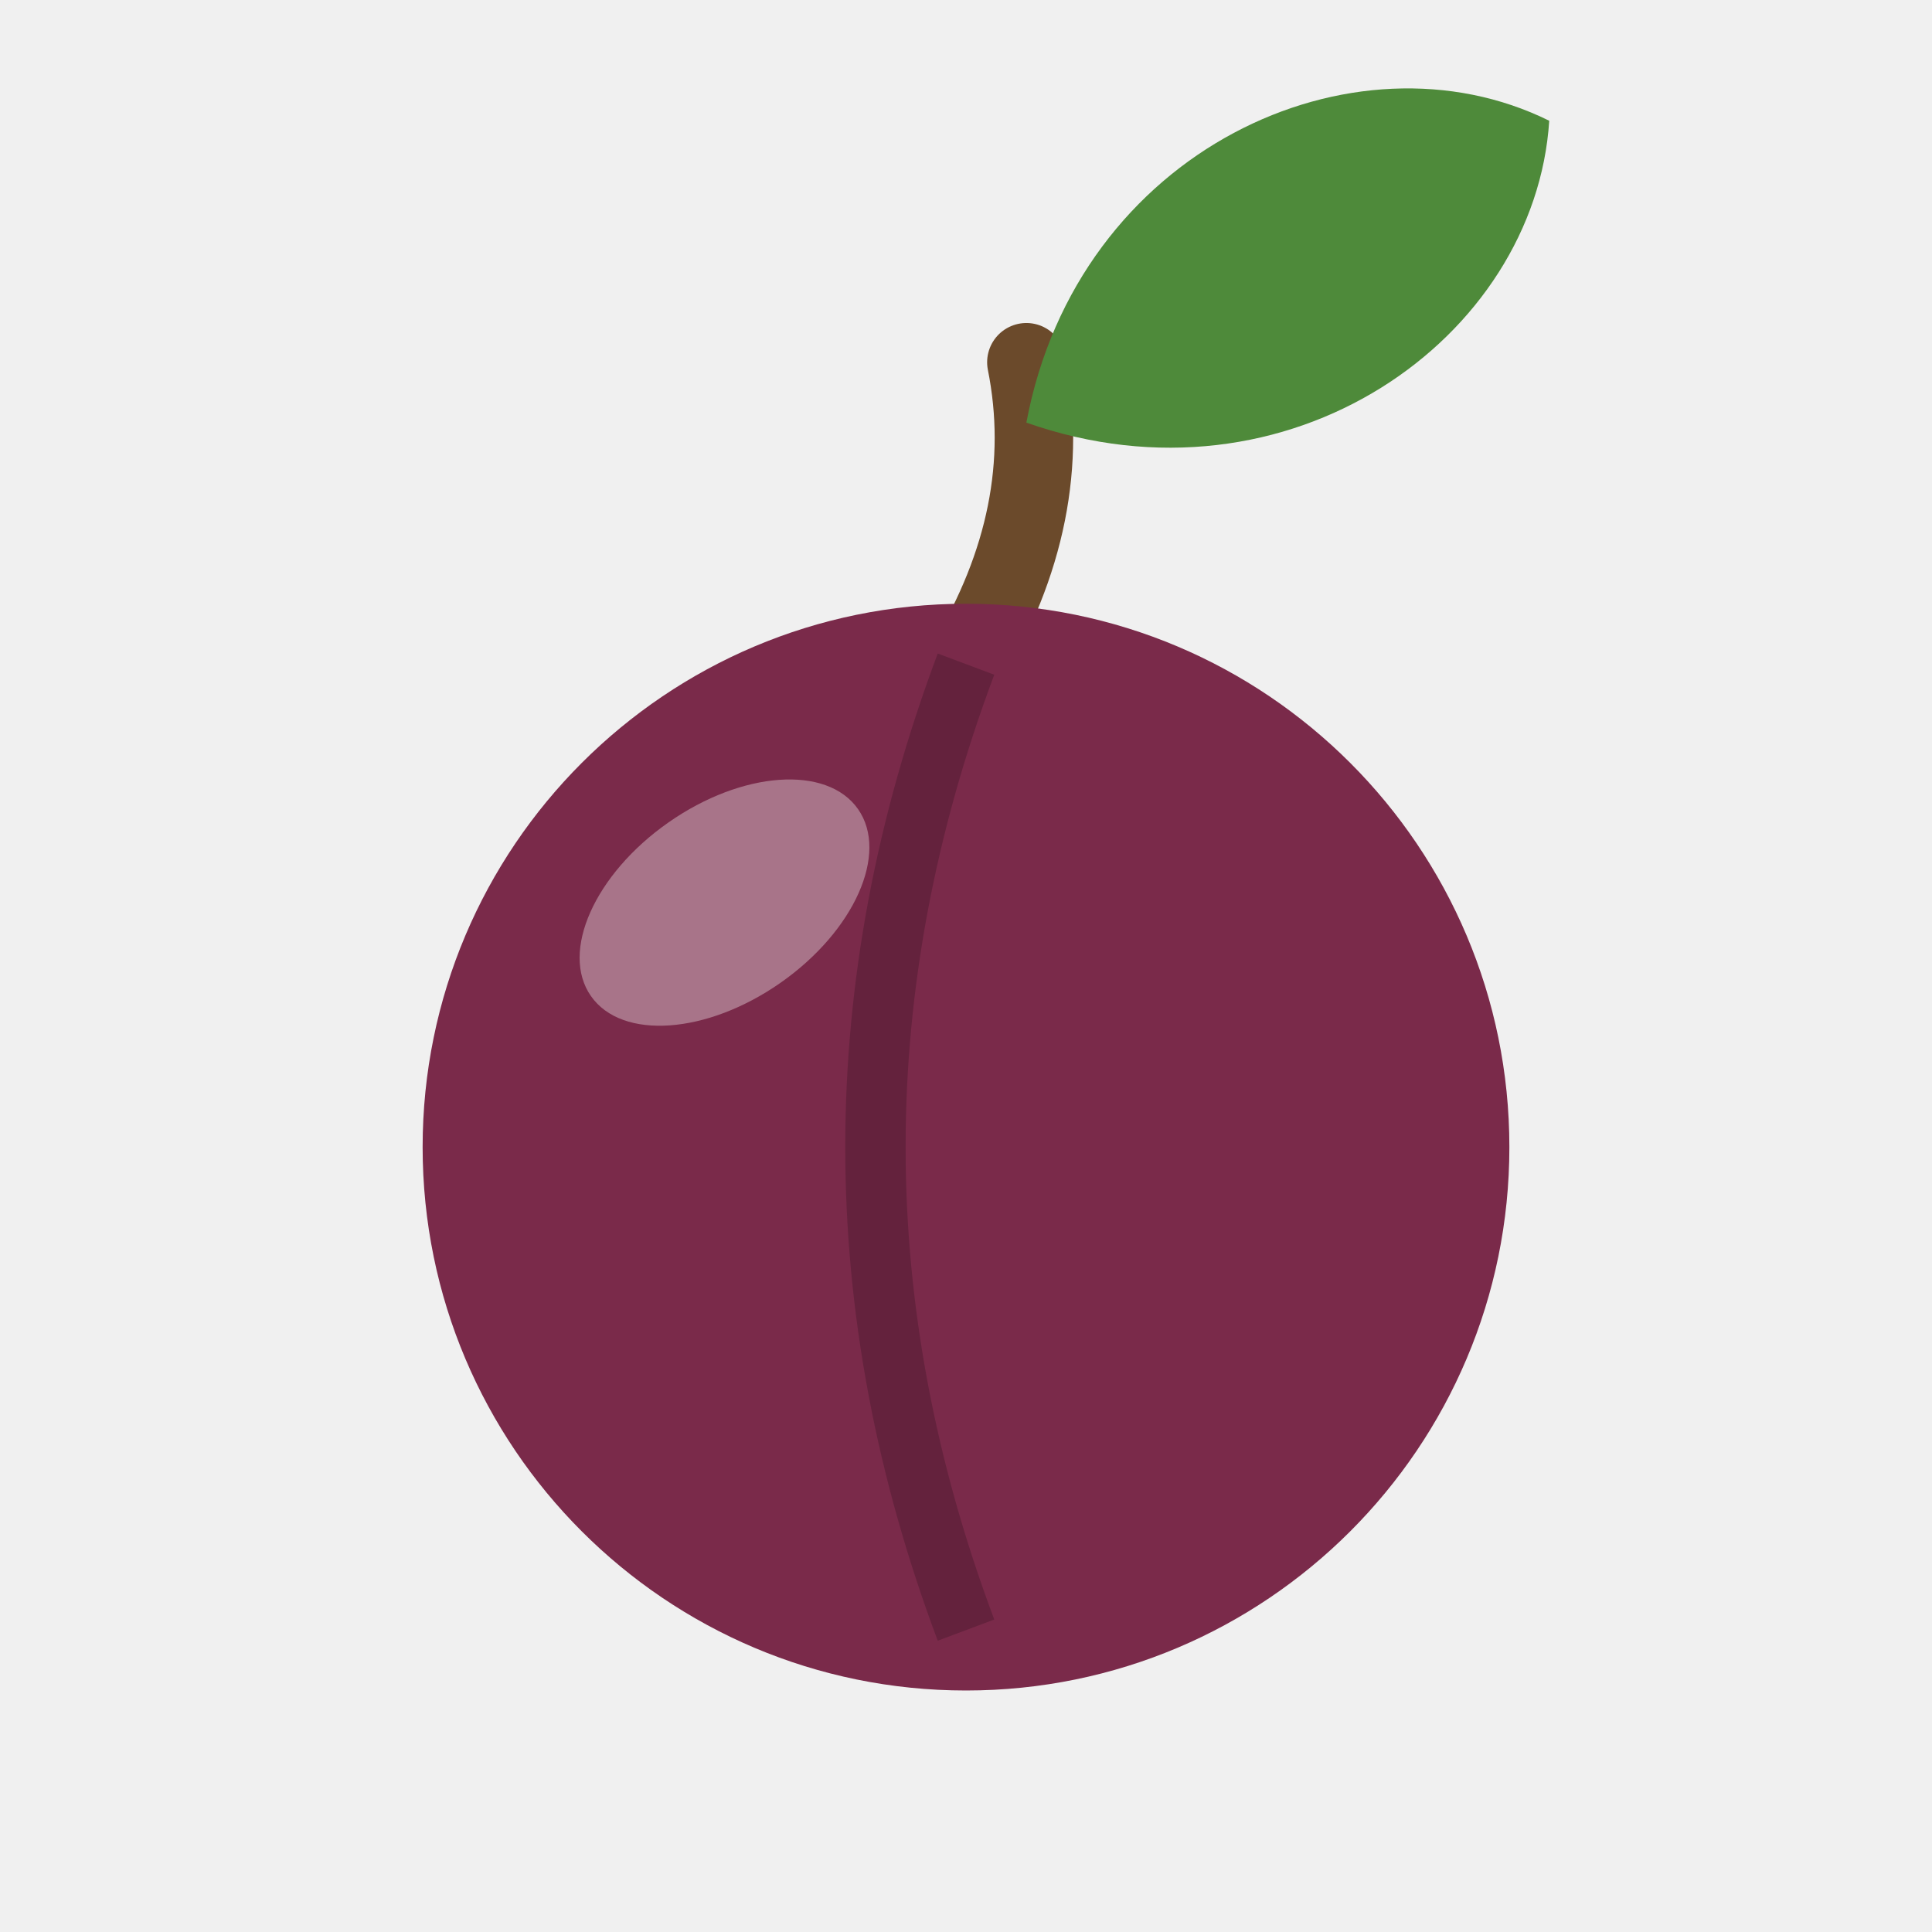
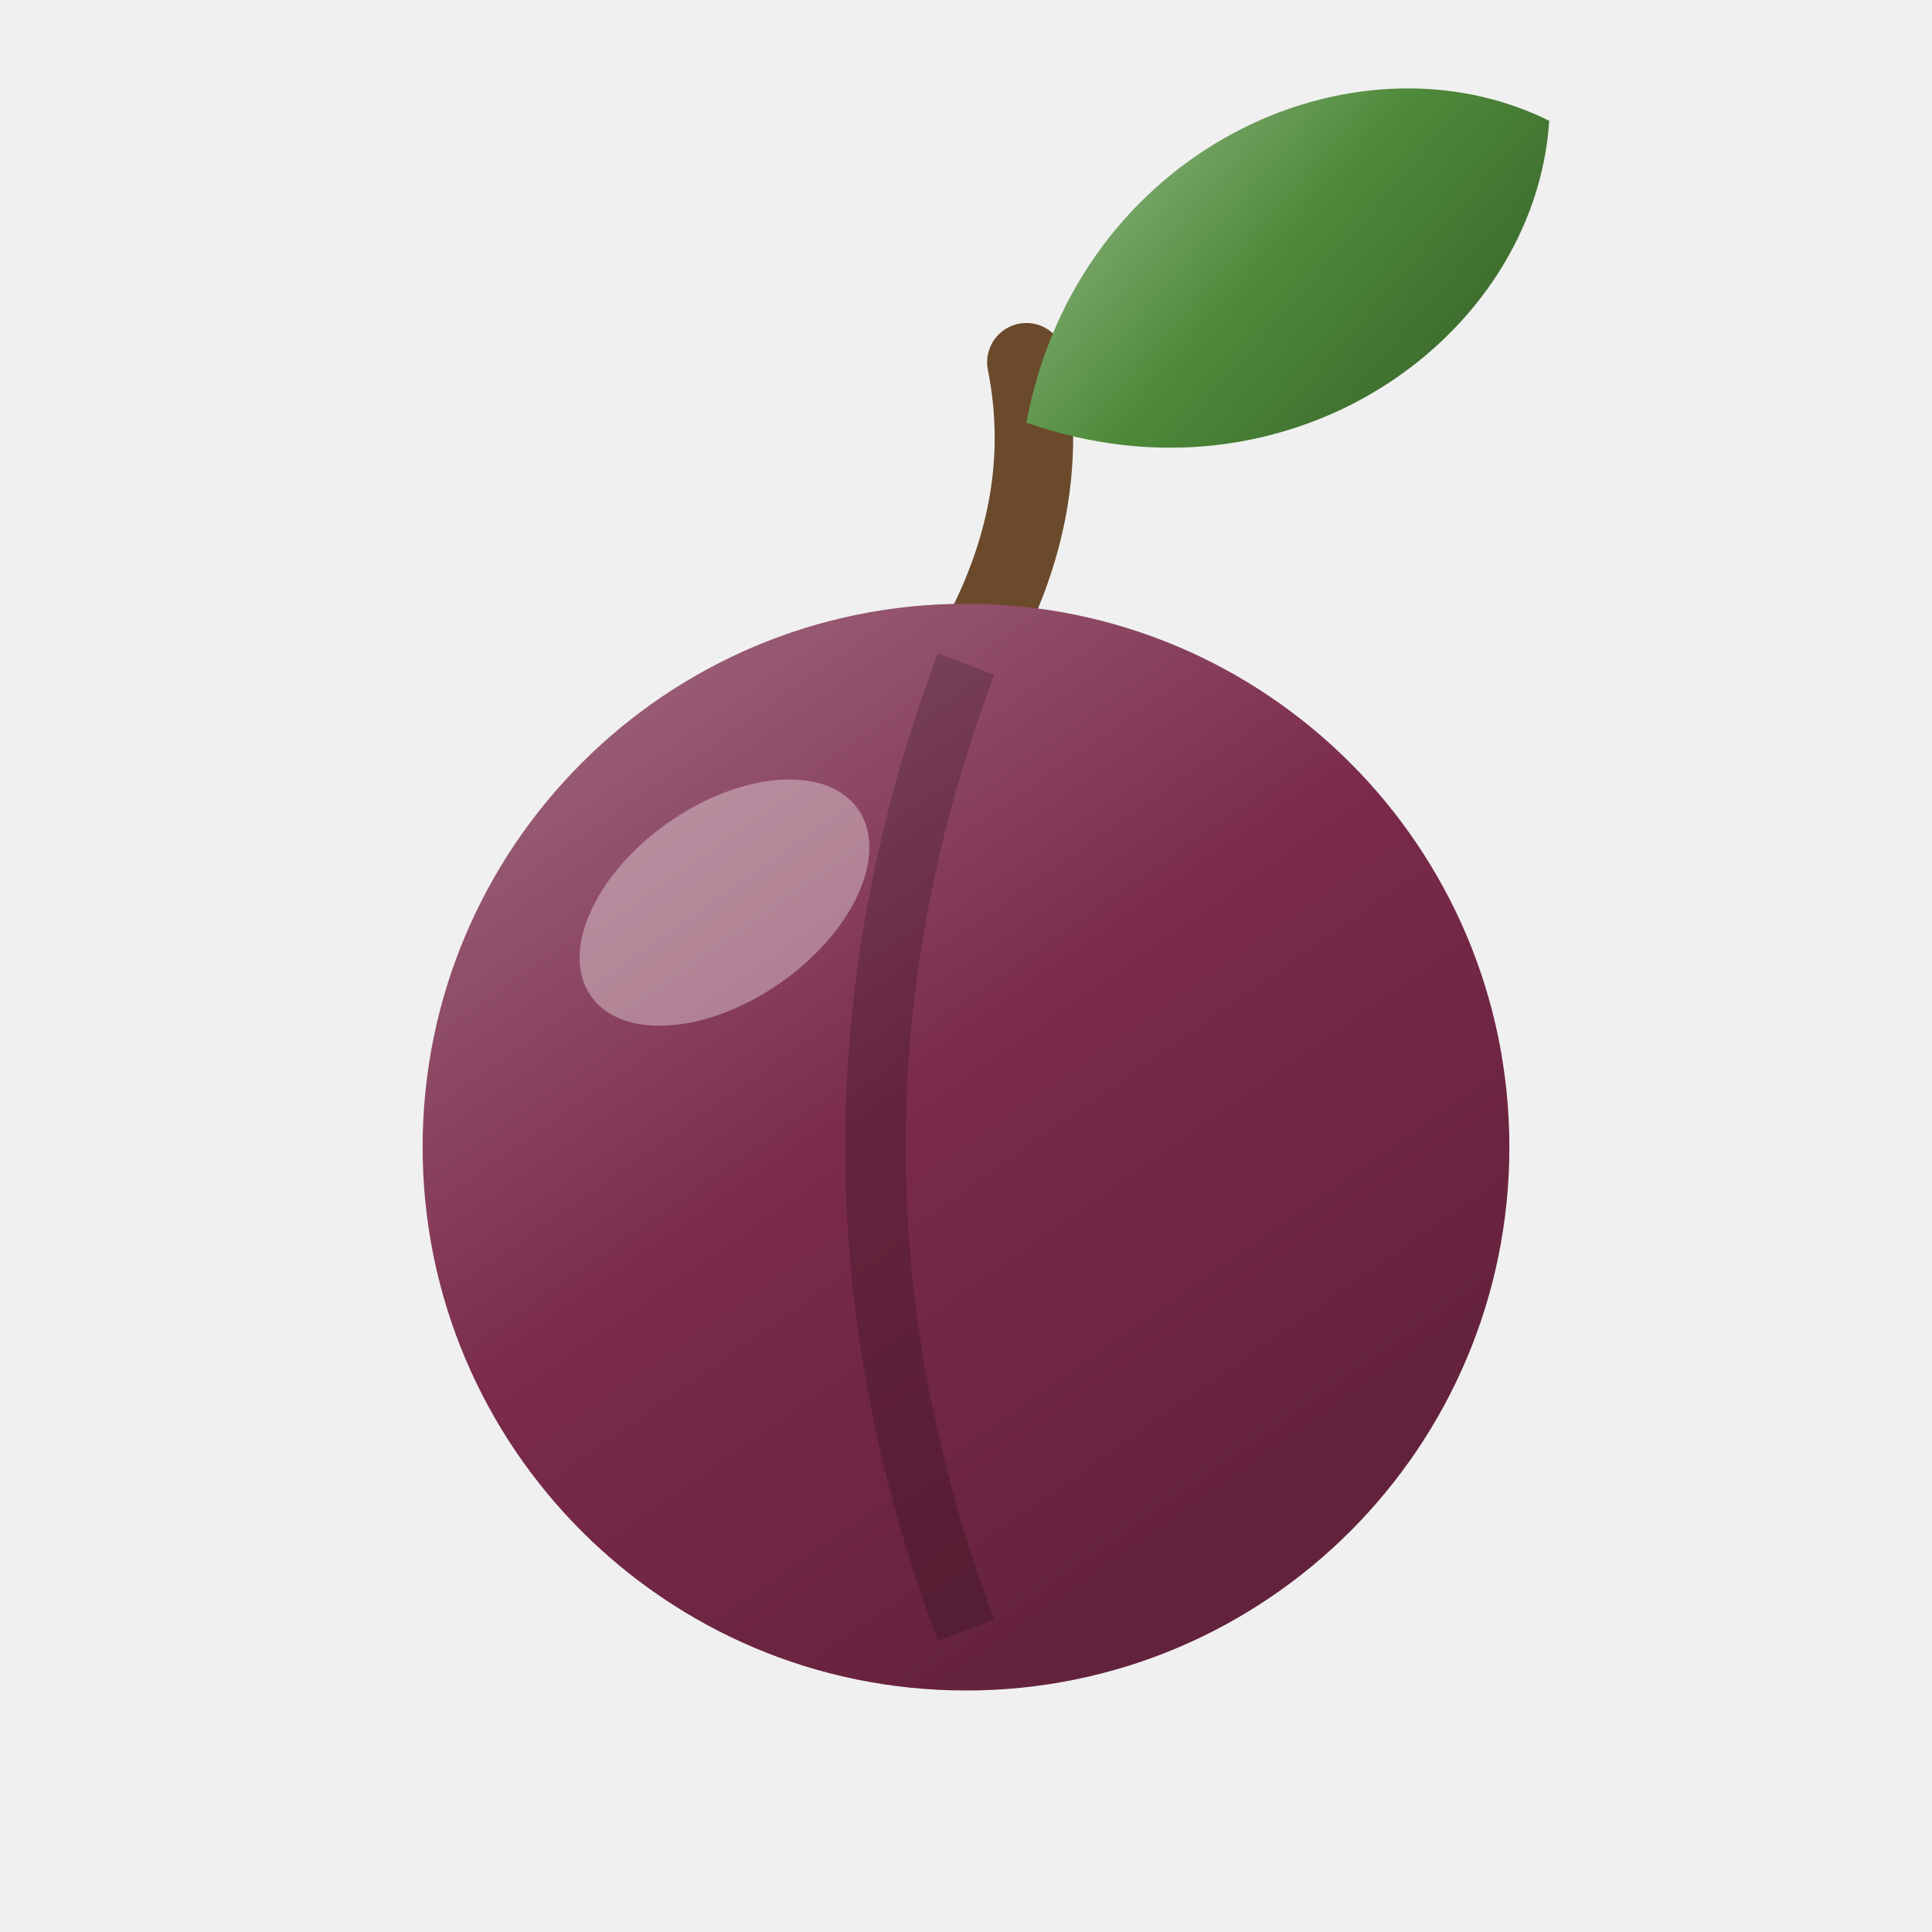
<svg xmlns="http://www.w3.org/2000/svg" viewBox="0 0 64 64" width="64" height="64">
+   <defs>
+     <linearGradient id="shade-0" x1="15%" y1="0%" x2="85%" y2="100%">
+       <stop offset="0" stop-color="#80ab71" />
+       <stop offset=".45" stop-color="#4E8A3A" />
+       <stop offset="1" stop-color="#3b692c" />
+     </linearGradient>
+     <linearGradient id="shade-1" x1="15%" y1="0%" x2="85%" y2="100%">
+       <stop offset="0" stop-color="#9f667d" />
+       <stop offset=".45" stop-color="#7A2A4A" />
+       <stop offset="1" stop-color="#5d2038" />
+     </linearGradient>
+   </defs>
  <path d="M32 22 Q35 17 34 12" stroke="#6B4A2B" stroke-width="2.6" fill="none" stroke-linecap="round" />
-   <path d="M0 0 C6 -7 16 -6 20 0 C16 6 6 7 0 0Z" fill="#4E8A3A" transform="translate(34 14) rotate(-30)" />
-   <circle cx="32" cy="38" r="18" fill="#7A2A4A" />
+   <path d="M0 0 C6 -7 16 -6 20 0 C16 6 6 7 0 0Z" fill="url(#shade-0)" transform="translate(34 14) rotate(-30)" />
+   <circle cx="32" cy="38" r="18" fill="url(#shade-1)" />
  <path d="M32 22 Q26 38 32 54" stroke="#000" stroke-opacity="0.18" stroke-width="2" fill="none" />
  <ellipse cx="24" cy="29.9" rx="5.4" ry="3.24" fill="#fff" opacity="0.35" transform="rotate(-35 24 29.9)" />
</svg>
